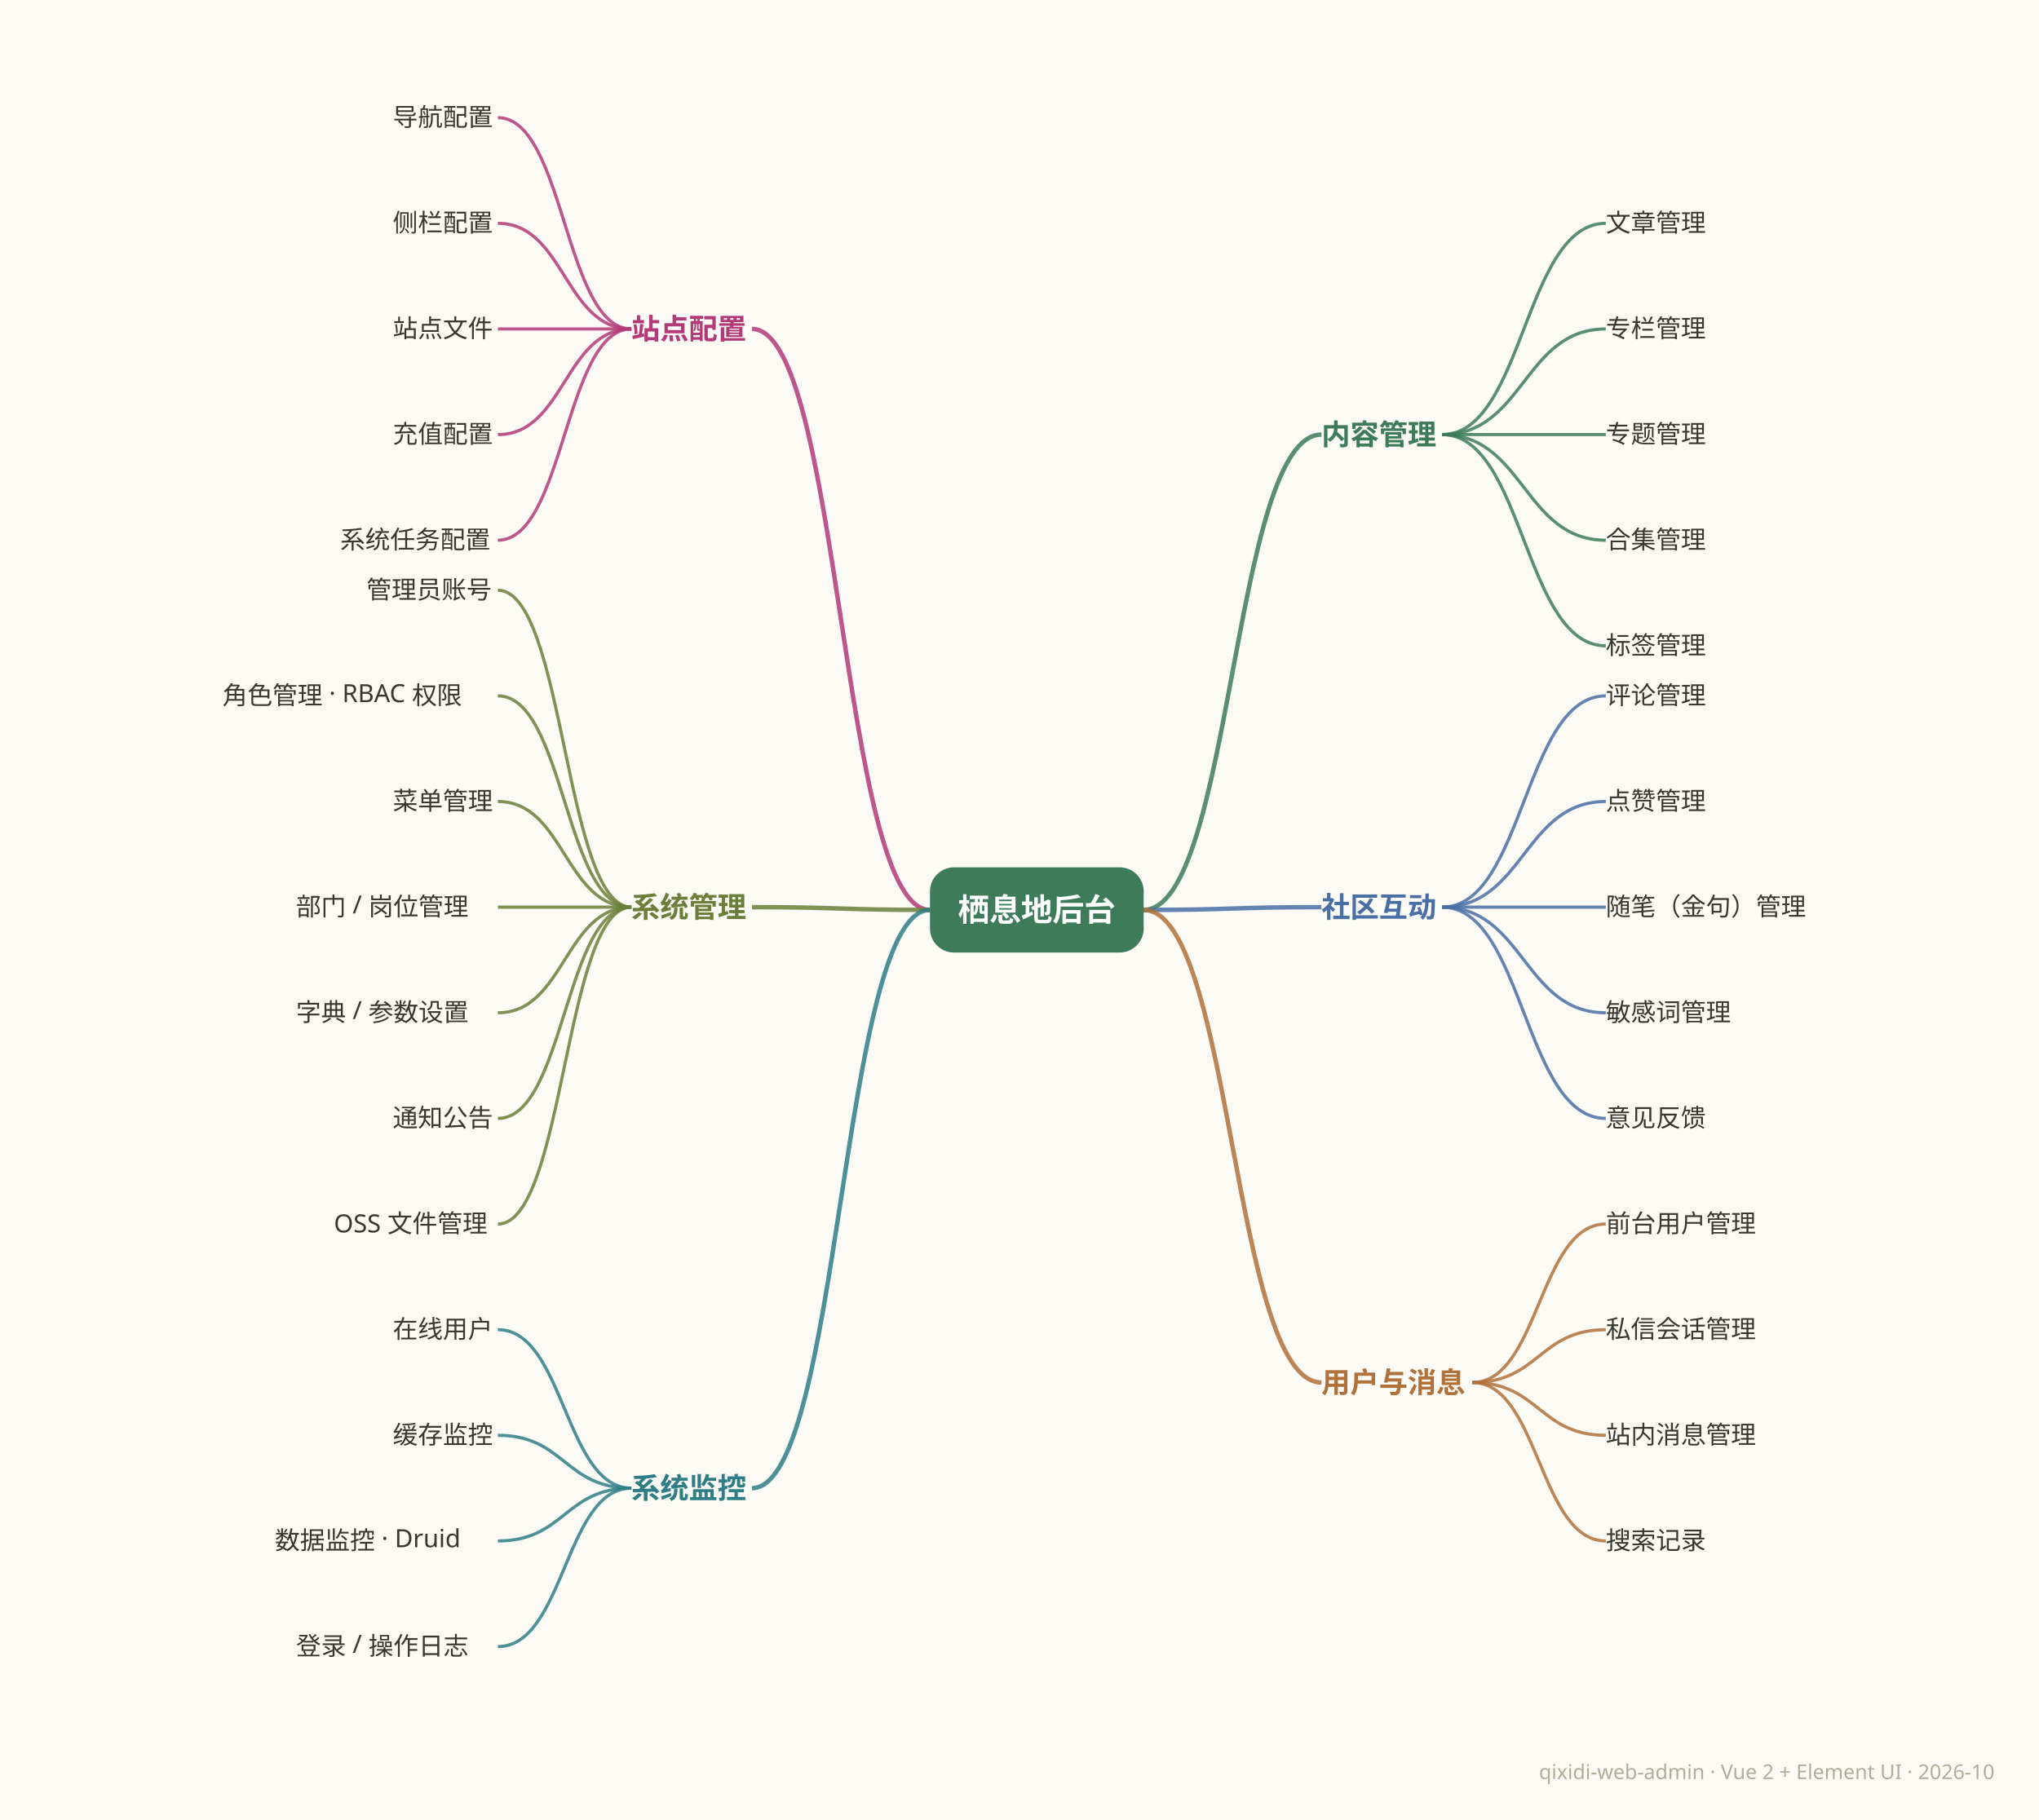
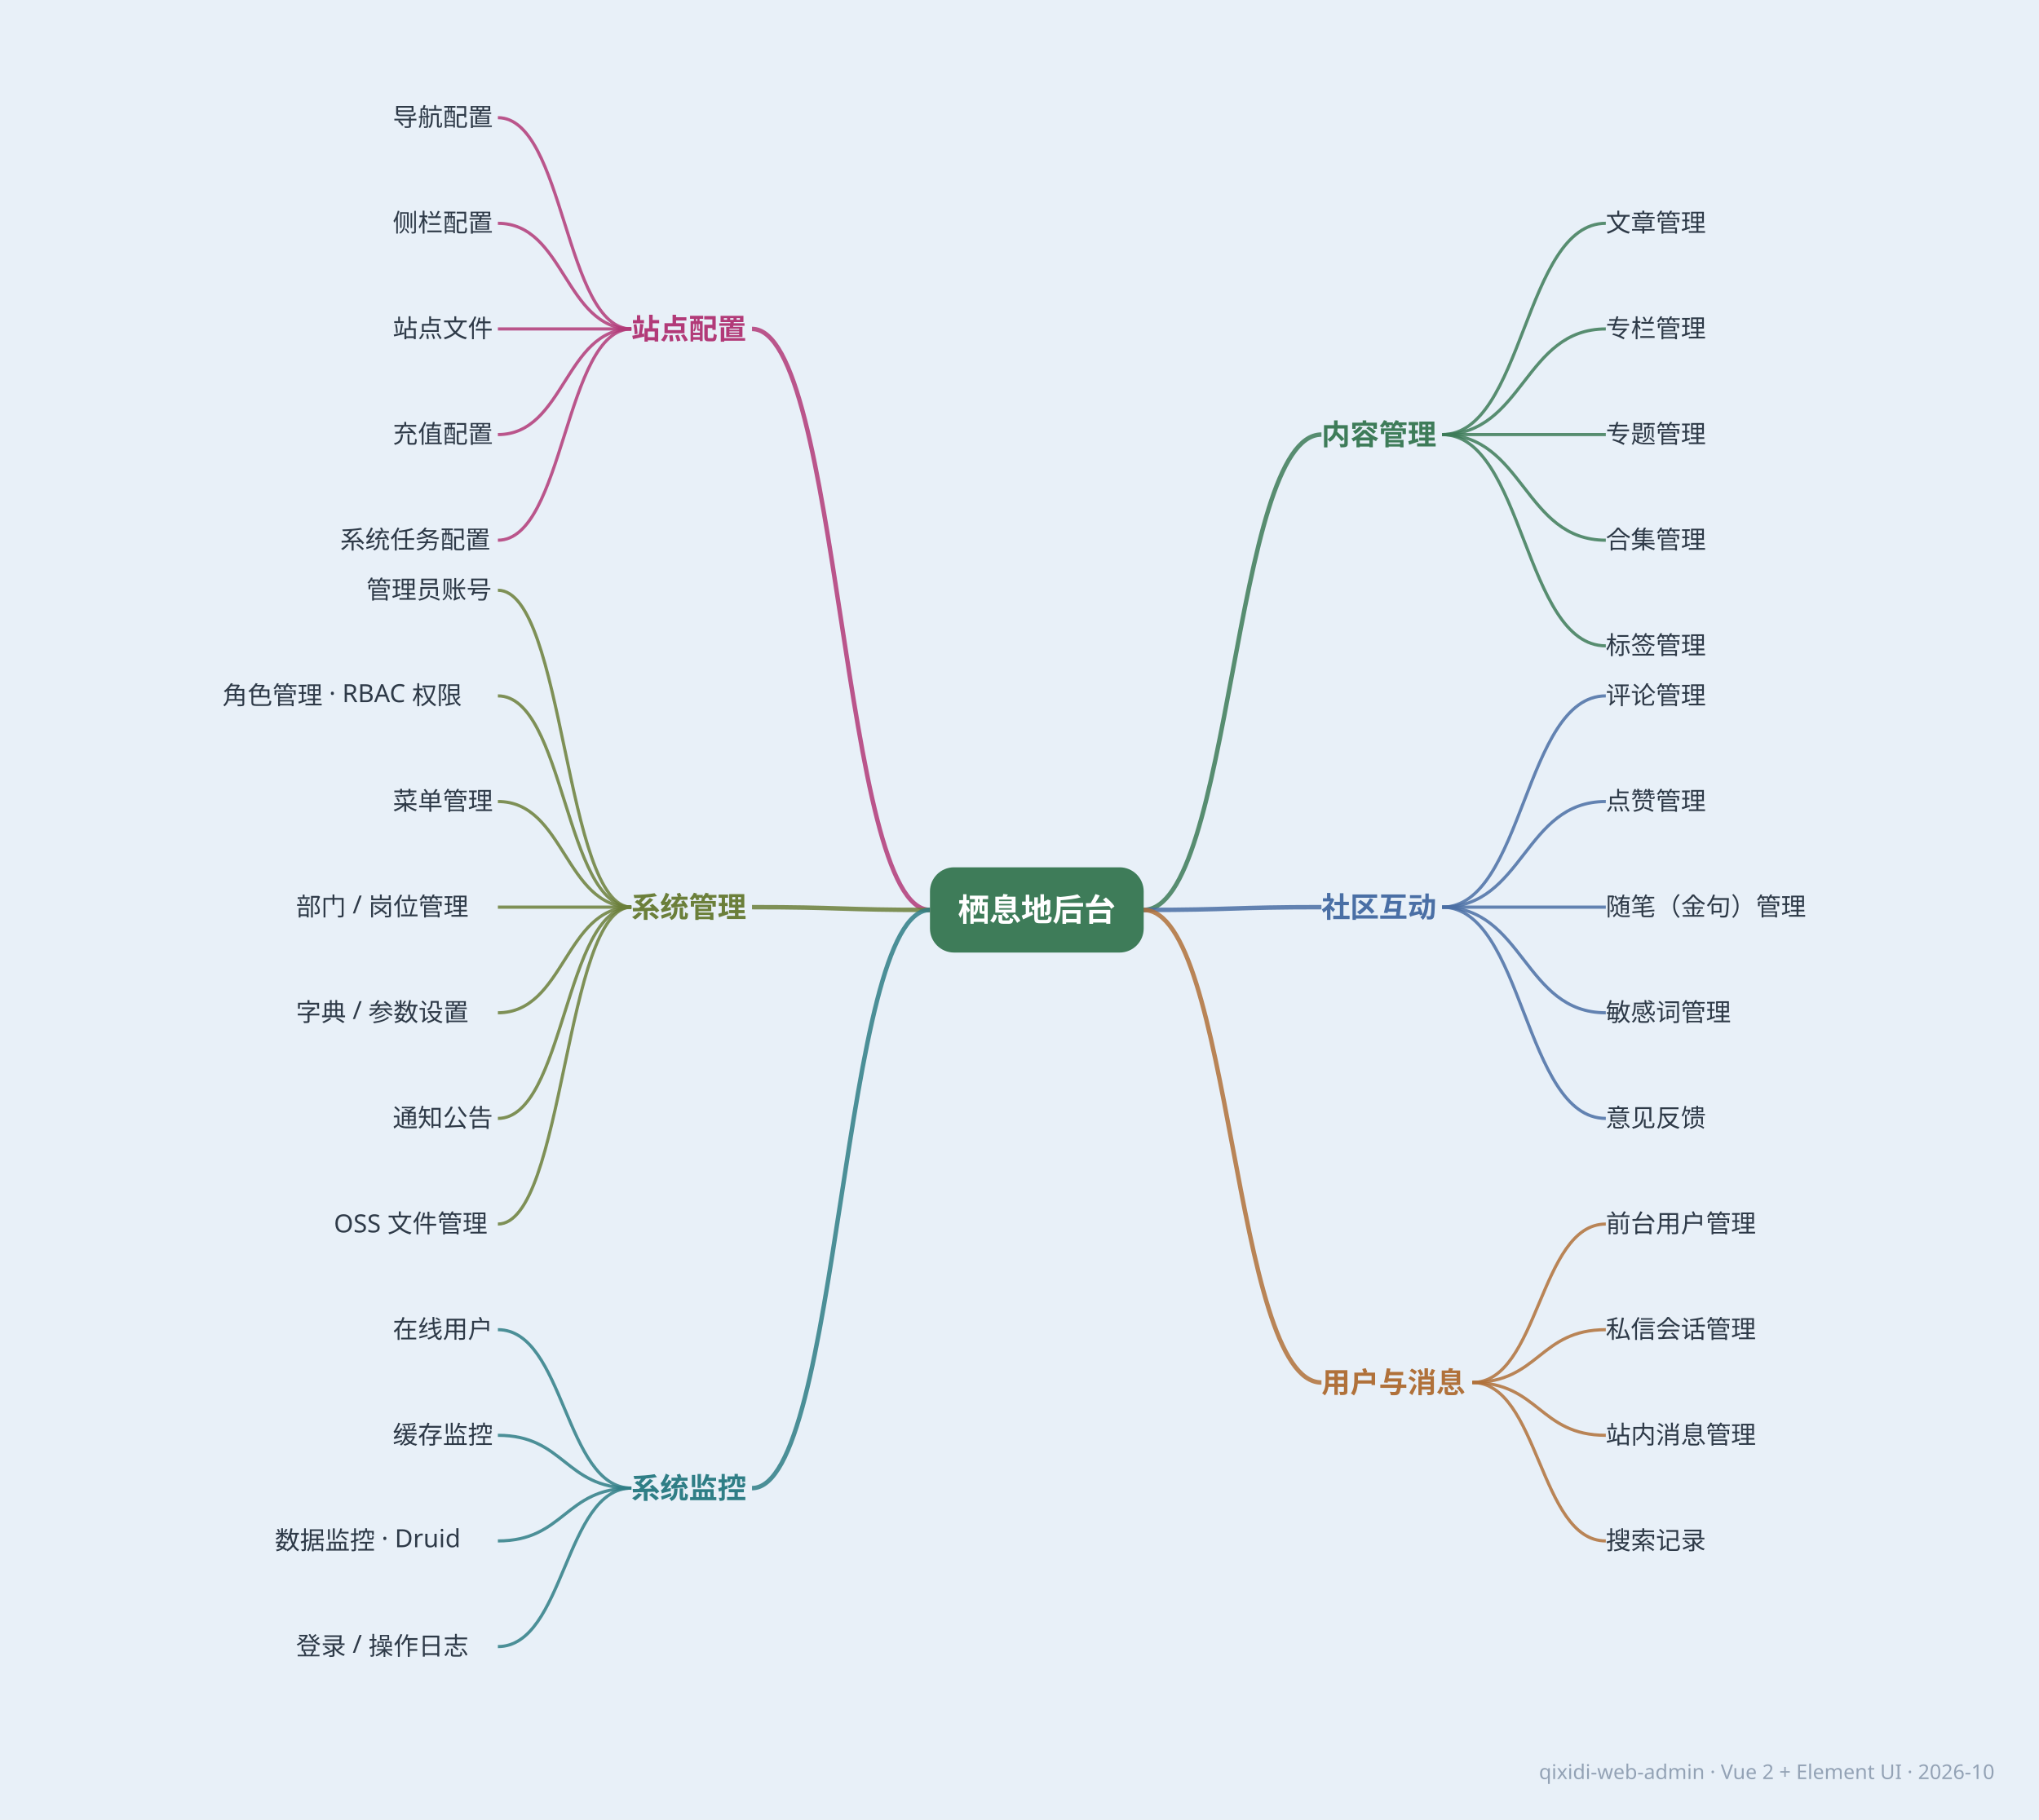
<svg xmlns="http://www.w3.org/2000/svg" font-family="'PingFang SC','Microsoft YaHei','Noto Sans SC',sans-serif" viewBox="0 0 1100 982">
-   <rect width="100%" height="100%" fill="#FBFAF5" />
+   <rect width="100%" height="100%" fill="#e8f0f8" />
  <path d="M 616.9 491.0 C 664.9 491.0, 664.9 234.5, 712.9 234.5" fill="none" stroke="#3E7C59" stroke-width="2.4" stroke-opacity="0.85" />
  <path d="M 778.0 234.5 C 822.1 234.5, 822.1 120.5, 866.3 120.5" fill="none" stroke="#3E7C59" stroke-width="1.7" stroke-opacity="0.85" />
  <path d="M 778.0 234.5 C 822.1 234.5, 822.1 177.5, 866.3 177.5" fill="none" stroke="#3E7C59" stroke-width="1.7" stroke-opacity="0.85" />
  <path d="M 778.0 234.5 C 822.1 234.5, 822.1 234.5, 866.3 234.5" fill="none" stroke="#3E7C59" stroke-width="1.7" stroke-opacity="0.85" />
  <path d="M 778.0 234.5 C 822.1 234.5, 822.1 291.5, 866.3 291.5" fill="none" stroke="#3E7C59" stroke-width="1.7" stroke-opacity="0.85" />
  <path d="M 778.0 234.5 C 822.1 234.5, 822.1 348.5, 866.3 348.5" fill="none" stroke="#3E7C59" stroke-width="1.7" stroke-opacity="0.85" />
  <path d="M 616.9 491.0 C 664.9 491.0, 664.9 489.5, 712.9 489.5" fill="none" stroke="#4A6FA5" stroke-width="2.4" stroke-opacity="0.85" />
  <path d="M 778.0 489.5 C 822.1 489.5, 822.1 375.5, 866.3 375.5" fill="none" stroke="#4A6FA5" stroke-width="1.7" stroke-opacity="0.85" />
  <path d="M 778.0 489.5 C 822.1 489.5, 822.1 432.5, 866.3 432.5" fill="none" stroke="#4A6FA5" stroke-width="1.7" stroke-opacity="0.85" />
  <path d="M 778.0 489.5 C 822.1 489.5, 822.1 489.5, 866.3 489.5" fill="none" stroke="#4A6FA5" stroke-width="1.7" stroke-opacity="0.85" />
  <path d="M 778.0 489.5 C 822.1 489.5, 822.1 546.5, 866.3 546.5" fill="none" stroke="#4A6FA5" stroke-width="1.7" stroke-opacity="0.85" />
  <path d="M 778.0 489.5 C 822.1 489.5, 822.1 603.5, 866.3 603.5" fill="none" stroke="#4A6FA5" stroke-width="1.7" stroke-opacity="0.85" />
  <path d="M 616.9 491.0 C 664.9 491.0, 664.9 746.0, 712.9 746.0" fill="none" stroke="#B0713A" stroke-width="2.4" stroke-opacity="0.85" />
  <path d="M 794.3 746.0 C 830.3 746.0, 830.3 660.5, 866.3 660.5" fill="none" stroke="#B0713A" stroke-width="1.7" stroke-opacity="0.85" />
  <path d="M 794.3 746.0 C 830.3 746.0, 830.3 717.5, 866.3 717.5" fill="none" stroke="#B0713A" stroke-width="1.7" stroke-opacity="0.85" />
  <path d="M 794.3 746.0 C 830.3 746.0, 830.3 774.5, 866.3 774.5" fill="none" stroke="#B0713A" stroke-width="1.7" stroke-opacity="0.85" />
  <path d="M 794.3 746.0 C 830.3 746.0, 830.3 831.5, 866.3 831.5" fill="none" stroke="#B0713A" stroke-width="1.7" stroke-opacity="0.85" />
  <text x="712.9" y="240.0" font-size="15.5" font-weight="700" fill="#3E7C59">内容管理</text>
-   <text x="866.3" y="125.0" font-size="13.5" fill="#3A372F">文章管理</text>
-   <text x="866.3" y="182.0" font-size="13.5" fill="#3A372F">专栏管理</text>
-   <text x="866.3" y="239.0" font-size="13.5" fill="#3A372F">专题管理</text>
-   <text x="866.3" y="296.0" font-size="13.5" fill="#3A372F">合集管理</text>
-   <text x="866.3" y="353.0" font-size="13.5" fill="#3A372F">标签管理</text>
+   <text x="866.3" y="125.0" font-size="13.5" fill="#2E3A48">文章管理</text>
+   <text x="866.3" y="182.0" font-size="13.5" fill="#2E3A48">专栏管理</text>
+   <text x="866.3" y="239.0" font-size="13.5" fill="#2E3A48">专题管理</text>
+   <text x="866.3" y="296.0" font-size="13.5" fill="#2E3A48">合集管理</text>
+   <text x="866.3" y="353.0" font-size="13.5" fill="#2E3A48">标签管理</text>
  <text x="712.9" y="495.0" font-size="15.5" font-weight="700" fill="#4A6FA5">社区互动</text>
-   <text x="866.3" y="380.0" font-size="13.5" fill="#3A372F">评论管理</text>
-   <text x="866.3" y="437.0" font-size="13.5" fill="#3A372F">点赞管理</text>
-   <text x="866.3" y="494.0" font-size="13.5" fill="#3A372F">随笔（金句）管理</text>
-   <text x="866.3" y="551.0" font-size="13.5" fill="#3A372F">敏感词管理</text>
-   <text x="866.3" y="608.0" font-size="13.5" fill="#3A372F">意见反馈</text>
+   <text x="866.3" y="380.0" font-size="13.5" fill="#2E3A48">评论管理</text>
+   <text x="866.3" y="437.0" font-size="13.5" fill="#2E3A48">点赞管理</text>
+   <text x="866.3" y="494.0" font-size="13.5" fill="#2E3A48">随笔（金句）管理</text>
+   <text x="866.3" y="551.0" font-size="13.5" fill="#2E3A48">敏感词管理</text>
+   <text x="866.3" y="608.0" font-size="13.5" fill="#2E3A48">意见反馈</text>
  <text x="712.9" y="751.5" font-size="15.5" font-weight="700" fill="#B0713A">用户与消息</text>
-   <text x="866.3" y="665.0" font-size="13.5" fill="#3A372F">前台用户管理</text>
-   <text x="866.3" y="722.0" font-size="13.5" fill="#3A372F">私信会话管理</text>
-   <text x="866.3" y="779.0" font-size="13.5" fill="#3A372F">站内消息管理</text>
-   <text x="866.3" y="836.0" font-size="13.5" fill="#3A372F">搜索记录</text>
+   <text x="866.3" y="665.0" font-size="13.5" fill="#2E3A48">前台用户管理</text>
+   <text x="866.3" y="722.0" font-size="13.5" fill="#2E3A48">私信会话管理</text>
+   <text x="866.3" y="779.0" font-size="13.5" fill="#2E3A48">站内消息管理</text>
+   <text x="866.3" y="836.0" font-size="13.5" fill="#2E3A48">搜索记录</text>
  <path d="M 501.7 491.0 C 453.7 491.0, 453.7 177.5, 405.7 177.5" fill="none" stroke="#B23A78" stroke-width="2.4" stroke-opacity="0.85" />
  <path d="M 340.6 177.5 C 304.6 177.5, 304.6 63.5, 268.6 63.5" fill="none" stroke="#B23A78" stroke-width="1.7" stroke-opacity="0.85" />
  <path d="M 340.6 177.5 C 304.6 177.5, 304.6 120.5, 268.6 120.5" fill="none" stroke="#B23A78" stroke-width="1.7" stroke-opacity="0.85" />
  <path d="M 340.6 177.5 C 304.6 177.5, 304.6 177.5, 268.6 177.5" fill="none" stroke="#B23A78" stroke-width="1.7" stroke-opacity="0.85" />
  <path d="M 340.6 177.5 C 304.6 177.5, 304.6 234.5, 268.6 234.5" fill="none" stroke="#B23A78" stroke-width="1.7" stroke-opacity="0.85" />
  <path d="M 340.6 177.5 C 304.6 177.5, 304.6 291.5, 268.6 291.5" fill="none" stroke="#B23A78" stroke-width="1.7" stroke-opacity="0.85" />
  <path d="M 501.7 491.0 C 453.7 491.0, 453.7 489.5, 405.7 489.5" fill="none" stroke="#6B7F3A" stroke-width="2.4" stroke-opacity="0.85" />
  <path d="M 340.6 489.5 C 304.6 489.5, 304.6 318.5, 268.6 318.5" fill="none" stroke="#6B7F3A" stroke-width="1.7" stroke-opacity="0.85" />
  <path d="M 340.6 489.5 C 304.6 489.5, 304.6 375.5, 268.6 375.5" fill="none" stroke="#6B7F3A" stroke-width="1.7" stroke-opacity="0.85" />
  <path d="M 340.6 489.5 C 304.6 489.5, 304.6 432.5, 268.6 432.5" fill="none" stroke="#6B7F3A" stroke-width="1.7" stroke-opacity="0.85" />
  <path d="M 340.6 489.5 C 304.6 489.5, 304.6 489.5, 268.6 489.5" fill="none" stroke="#6B7F3A" stroke-width="1.7" stroke-opacity="0.85" />
  <path d="M 340.6 489.5 C 304.6 489.5, 304.6 546.5, 268.6 546.5" fill="none" stroke="#6B7F3A" stroke-width="1.7" stroke-opacity="0.85" />
  <path d="M 340.6 489.5 C 304.6 489.5, 304.6 603.5, 268.6 603.5" fill="none" stroke="#6B7F3A" stroke-width="1.7" stroke-opacity="0.85" />
  <path d="M 340.6 489.5 C 304.6 489.5, 304.6 660.5, 268.6 660.5" fill="none" stroke="#6B7F3A" stroke-width="1.7" stroke-opacity="0.85" />
  <path d="M 501.7 491.0 C 453.7 491.0, 453.7 803.0, 405.7 803.0" fill="none" stroke="#2F7E86" stroke-width="2.4" stroke-opacity="0.85" />
  <path d="M 340.6 803.0 C 304.6 803.0, 304.6 717.5, 268.6 717.5" fill="none" stroke="#2F7E86" stroke-width="1.7" stroke-opacity="0.85" />
  <path d="M 340.6 803.0 C 304.6 803.0, 304.6 774.5, 268.6 774.5" fill="none" stroke="#2F7E86" stroke-width="1.7" stroke-opacity="0.85" />
  <path d="M 340.6 803.0 C 304.6 803.0, 304.6 831.5, 268.6 831.5" fill="none" stroke="#2F7E86" stroke-width="1.7" stroke-opacity="0.85" />
  <path d="M 340.6 803.0 C 304.6 803.0, 304.6 888.5, 268.6 888.5" fill="none" stroke="#2F7E86" stroke-width="1.7" stroke-opacity="0.85" />
  <text x="340.6" y="183.0" font-size="15.5" font-weight="700" fill="#B23A78">站点配置</text>
-   <text x="211.9" y="68.0" font-size="13.5" fill="#3A372F">导航配置</text>
-   <text x="211.9" y="125.0" font-size="13.5" fill="#3A372F">侧栏配置</text>
-   <text x="211.9" y="182.0" font-size="13.5" fill="#3A372F">站点文件</text>
-   <text x="211.9" y="239.0" font-size="13.5" fill="#3A372F">充值配置</text>
-   <text x="183.5" y="296.0" font-size="13.5" fill="#3A372F">系统任务配置</text>
+   <text x="211.9" y="68.0" font-size="13.5" fill="#2E3A48">导航配置</text>
+   <text x="211.9" y="125.0" font-size="13.5" fill="#2E3A48">侧栏配置</text>
+   <text x="211.9" y="182.0" font-size="13.5" fill="#2E3A48">站点文件</text>
+   <text x="211.9" y="239.0" font-size="13.5" fill="#2E3A48">充值配置</text>
+   <text x="183.5" y="296.0" font-size="13.5" fill="#2E3A48">系统任务配置</text>
  <text x="340.6" y="495.0" font-size="15.5" font-weight="700" fill="#6B7F3A">系统管理</text>
-   <text x="197.7" y="323.0" font-size="13.5" fill="#3A372F">管理员账号</text>
-   <text x="120.0" y="380.0" font-size="13.5" fill="#3A372F">角色管理 · RBAC 权限</text>
-   <text x="211.9" y="437.0" font-size="13.5" fill="#3A372F">菜单管理</text>
-   <text x="159.7" y="494.0" font-size="13.5" fill="#3A372F">部门 / 岗位管理</text>
-   <text x="159.7" y="551.0" font-size="13.5" fill="#3A372F">字典 / 参数设置</text>
-   <text x="211.9" y="608.0" font-size="13.5" fill="#3A372F">通知公告</text>
-   <text x="180.1" y="665.0" font-size="13.5" fill="#3A372F">OSS 文件管理</text>
+   <text x="197.7" y="323.0" font-size="13.5" fill="#2E3A48">管理员账号</text>
+   <text x="120.0" y="380.0" font-size="13.5" fill="#2E3A48">角色管理 · RBAC 权限</text>
+   <text x="211.9" y="437.0" font-size="13.5" fill="#2E3A48">菜单管理</text>
+   <text x="159.7" y="494.0" font-size="13.5" fill="#2E3A48">部门 / 岗位管理</text>
+   <text x="159.7" y="551.0" font-size="13.5" fill="#2E3A48">字典 / 参数设置</text>
+   <text x="211.9" y="608.0" font-size="13.5" fill="#2E3A48">通知公告</text>
+   <text x="180.1" y="665.0" font-size="13.5" fill="#2E3A48">OSS 文件管理</text>
  <text x="340.6" y="808.5" font-size="15.5" font-weight="700" fill="#2F7E86">系统监控</text>
-   <text x="211.9" y="722.0" font-size="13.5" fill="#3A372F">在线用户</text>
-   <text x="211.9" y="779.0" font-size="13.5" fill="#3A372F">缓存监控</text>
-   <text x="148.3" y="836.0" font-size="13.5" fill="#3A372F">数据监控 · Druid</text>
-   <text x="159.7" y="893.0" font-size="13.5" fill="#3A372F">登录 / 操作日志</text>
+   <text x="211.9" y="722.0" font-size="13.5" fill="#2E3A48">在线用户</text>
+   <text x="211.9" y="779.0" font-size="13.5" fill="#2E3A48">缓存监控</text>
+   <text x="148.3" y="836.0" font-size="13.5" fill="#2E3A48">数据监控 · Druid</text>
+   <text x="159.7" y="893.0" font-size="13.5" fill="#2E3A48">登录 / 操作日志</text>
  <rect x="501.7" y="468" width="115.3" height="46" rx="13" fill="#3E7C59" />
  <text x="559.3" y="497.0" font-size="17" font-weight="700" fill="#FFFFFF" text-anchor="middle">栖息地后台</text>
-   <text x="1076" y="960" font-size="11" fill="#B3AC9D" text-anchor="end">qixidi-web-admin · Vue 2 + Element UI · 2026-10</text>
+   <text x="1076" y="960" font-size="11" fill="#93A2B5" text-anchor="end">qixidi-web-admin · Vue 2 + Element UI · 2026-10</text>
</svg>
